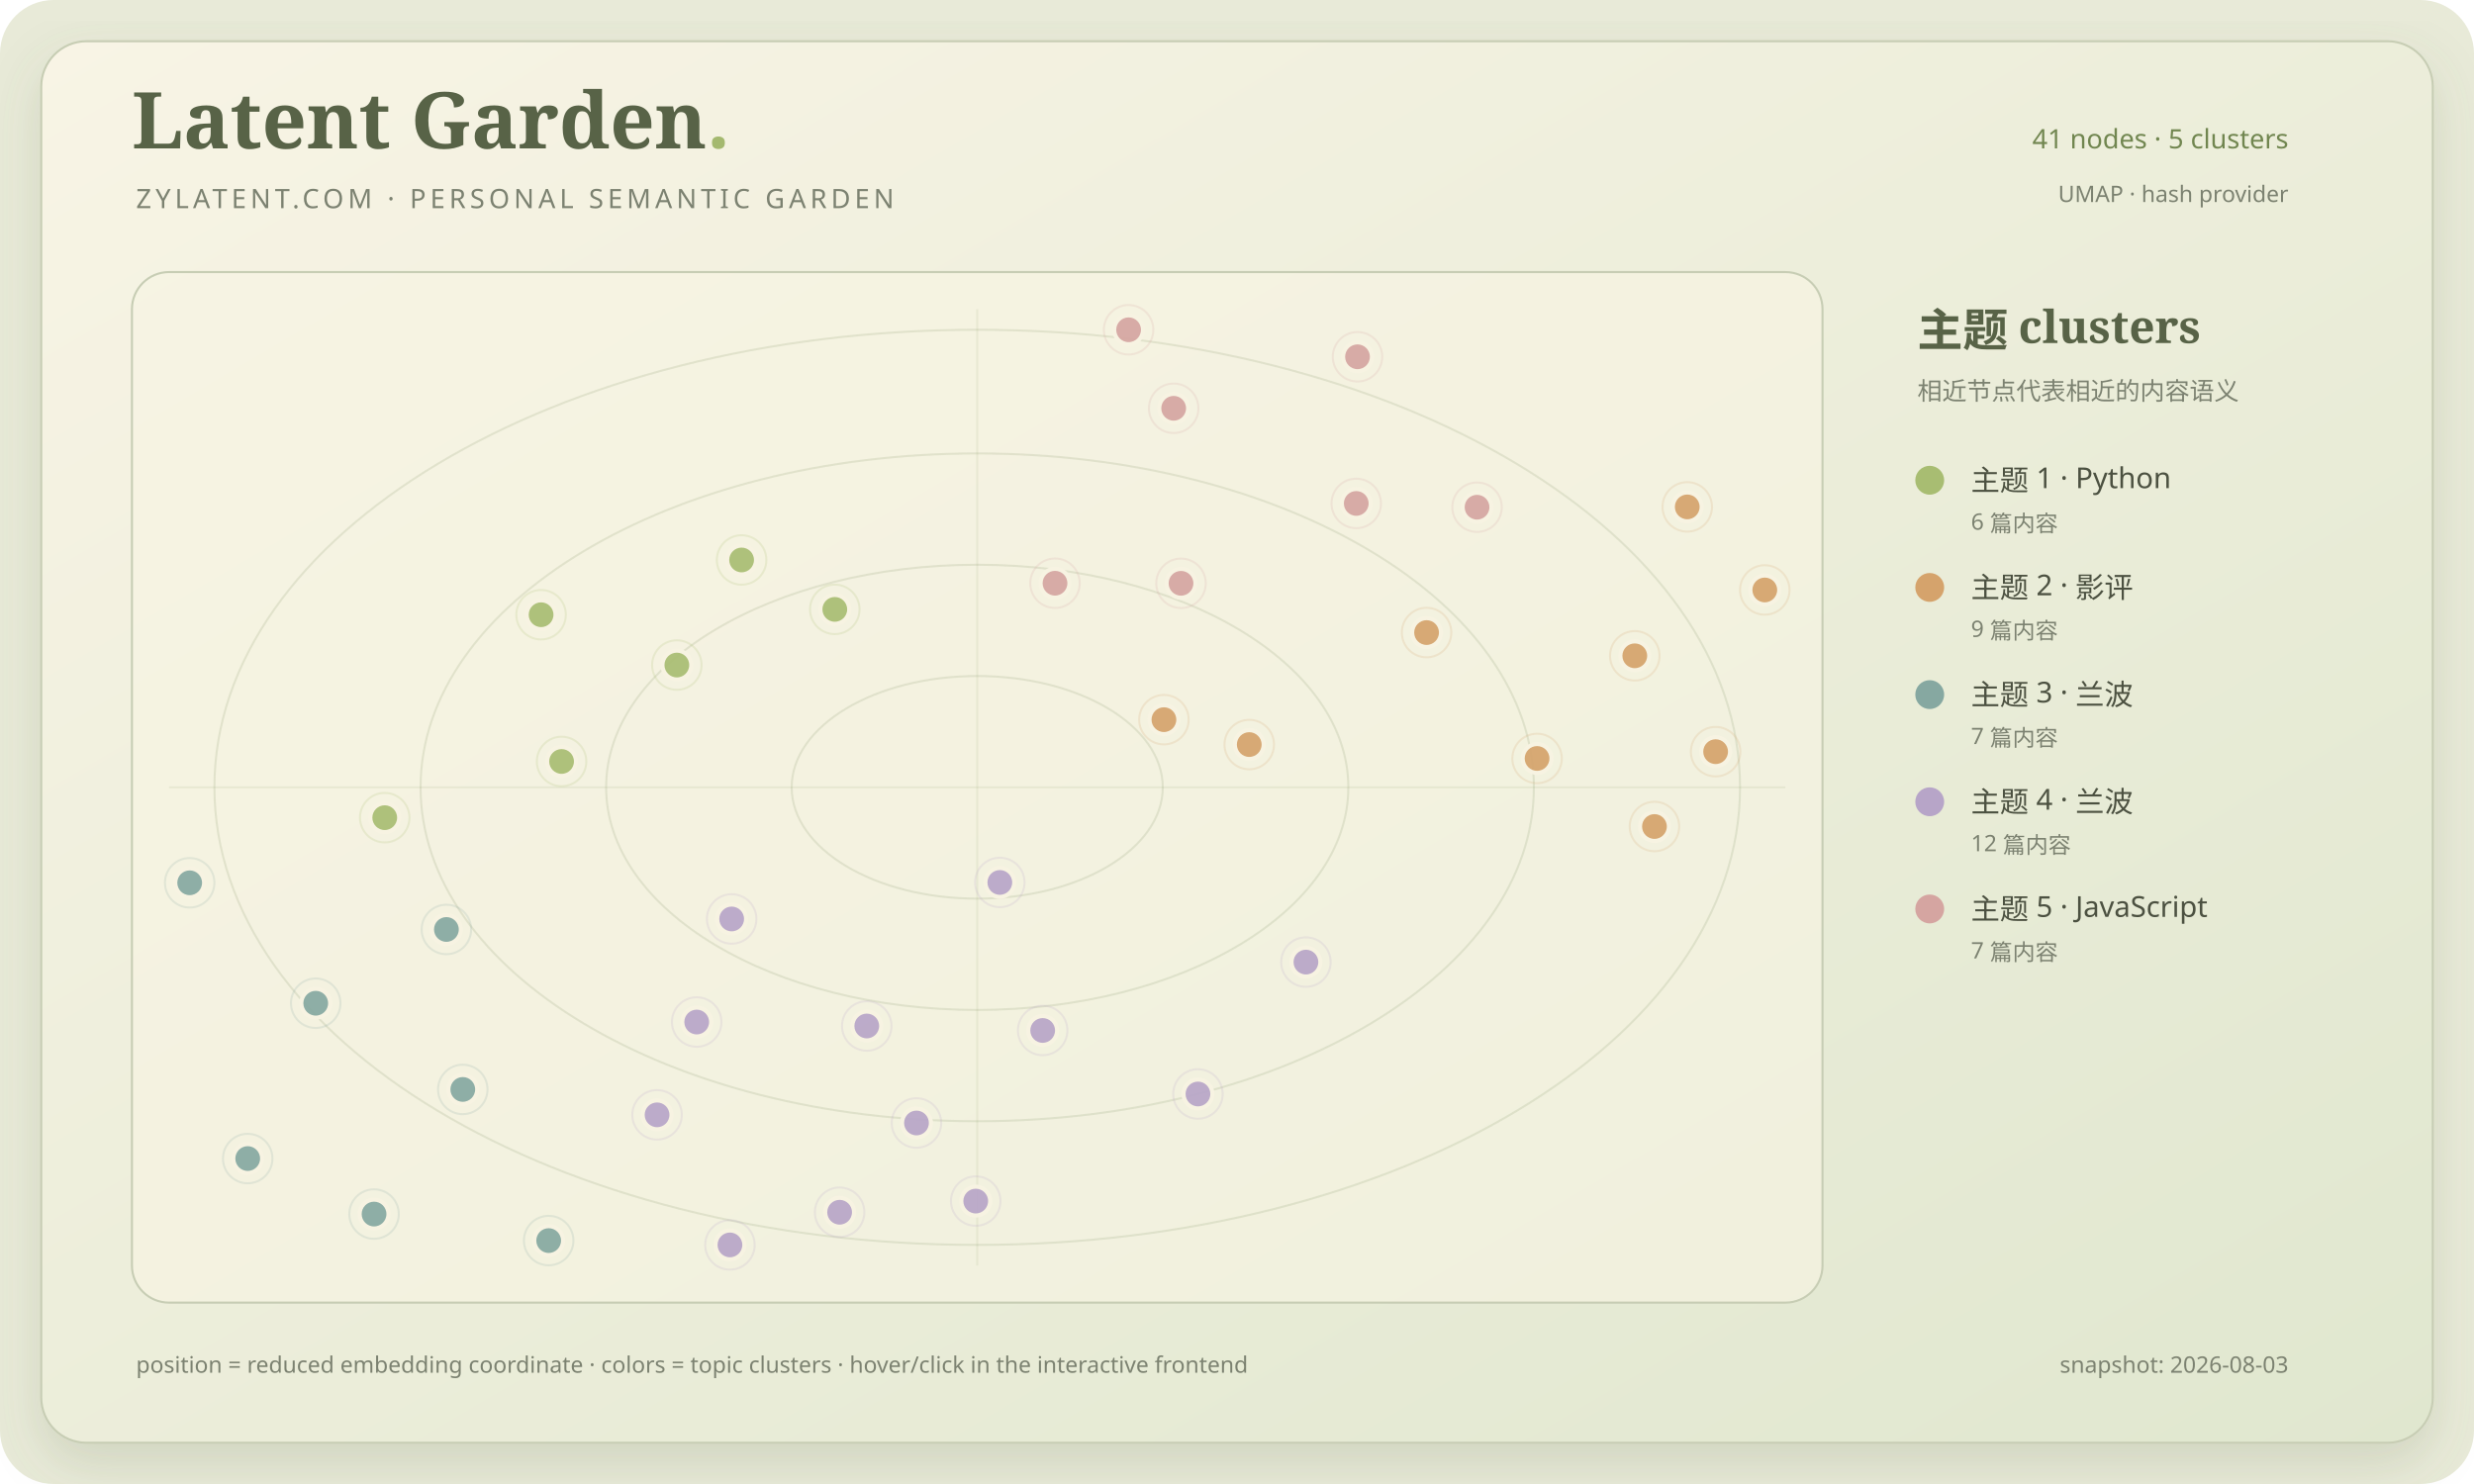
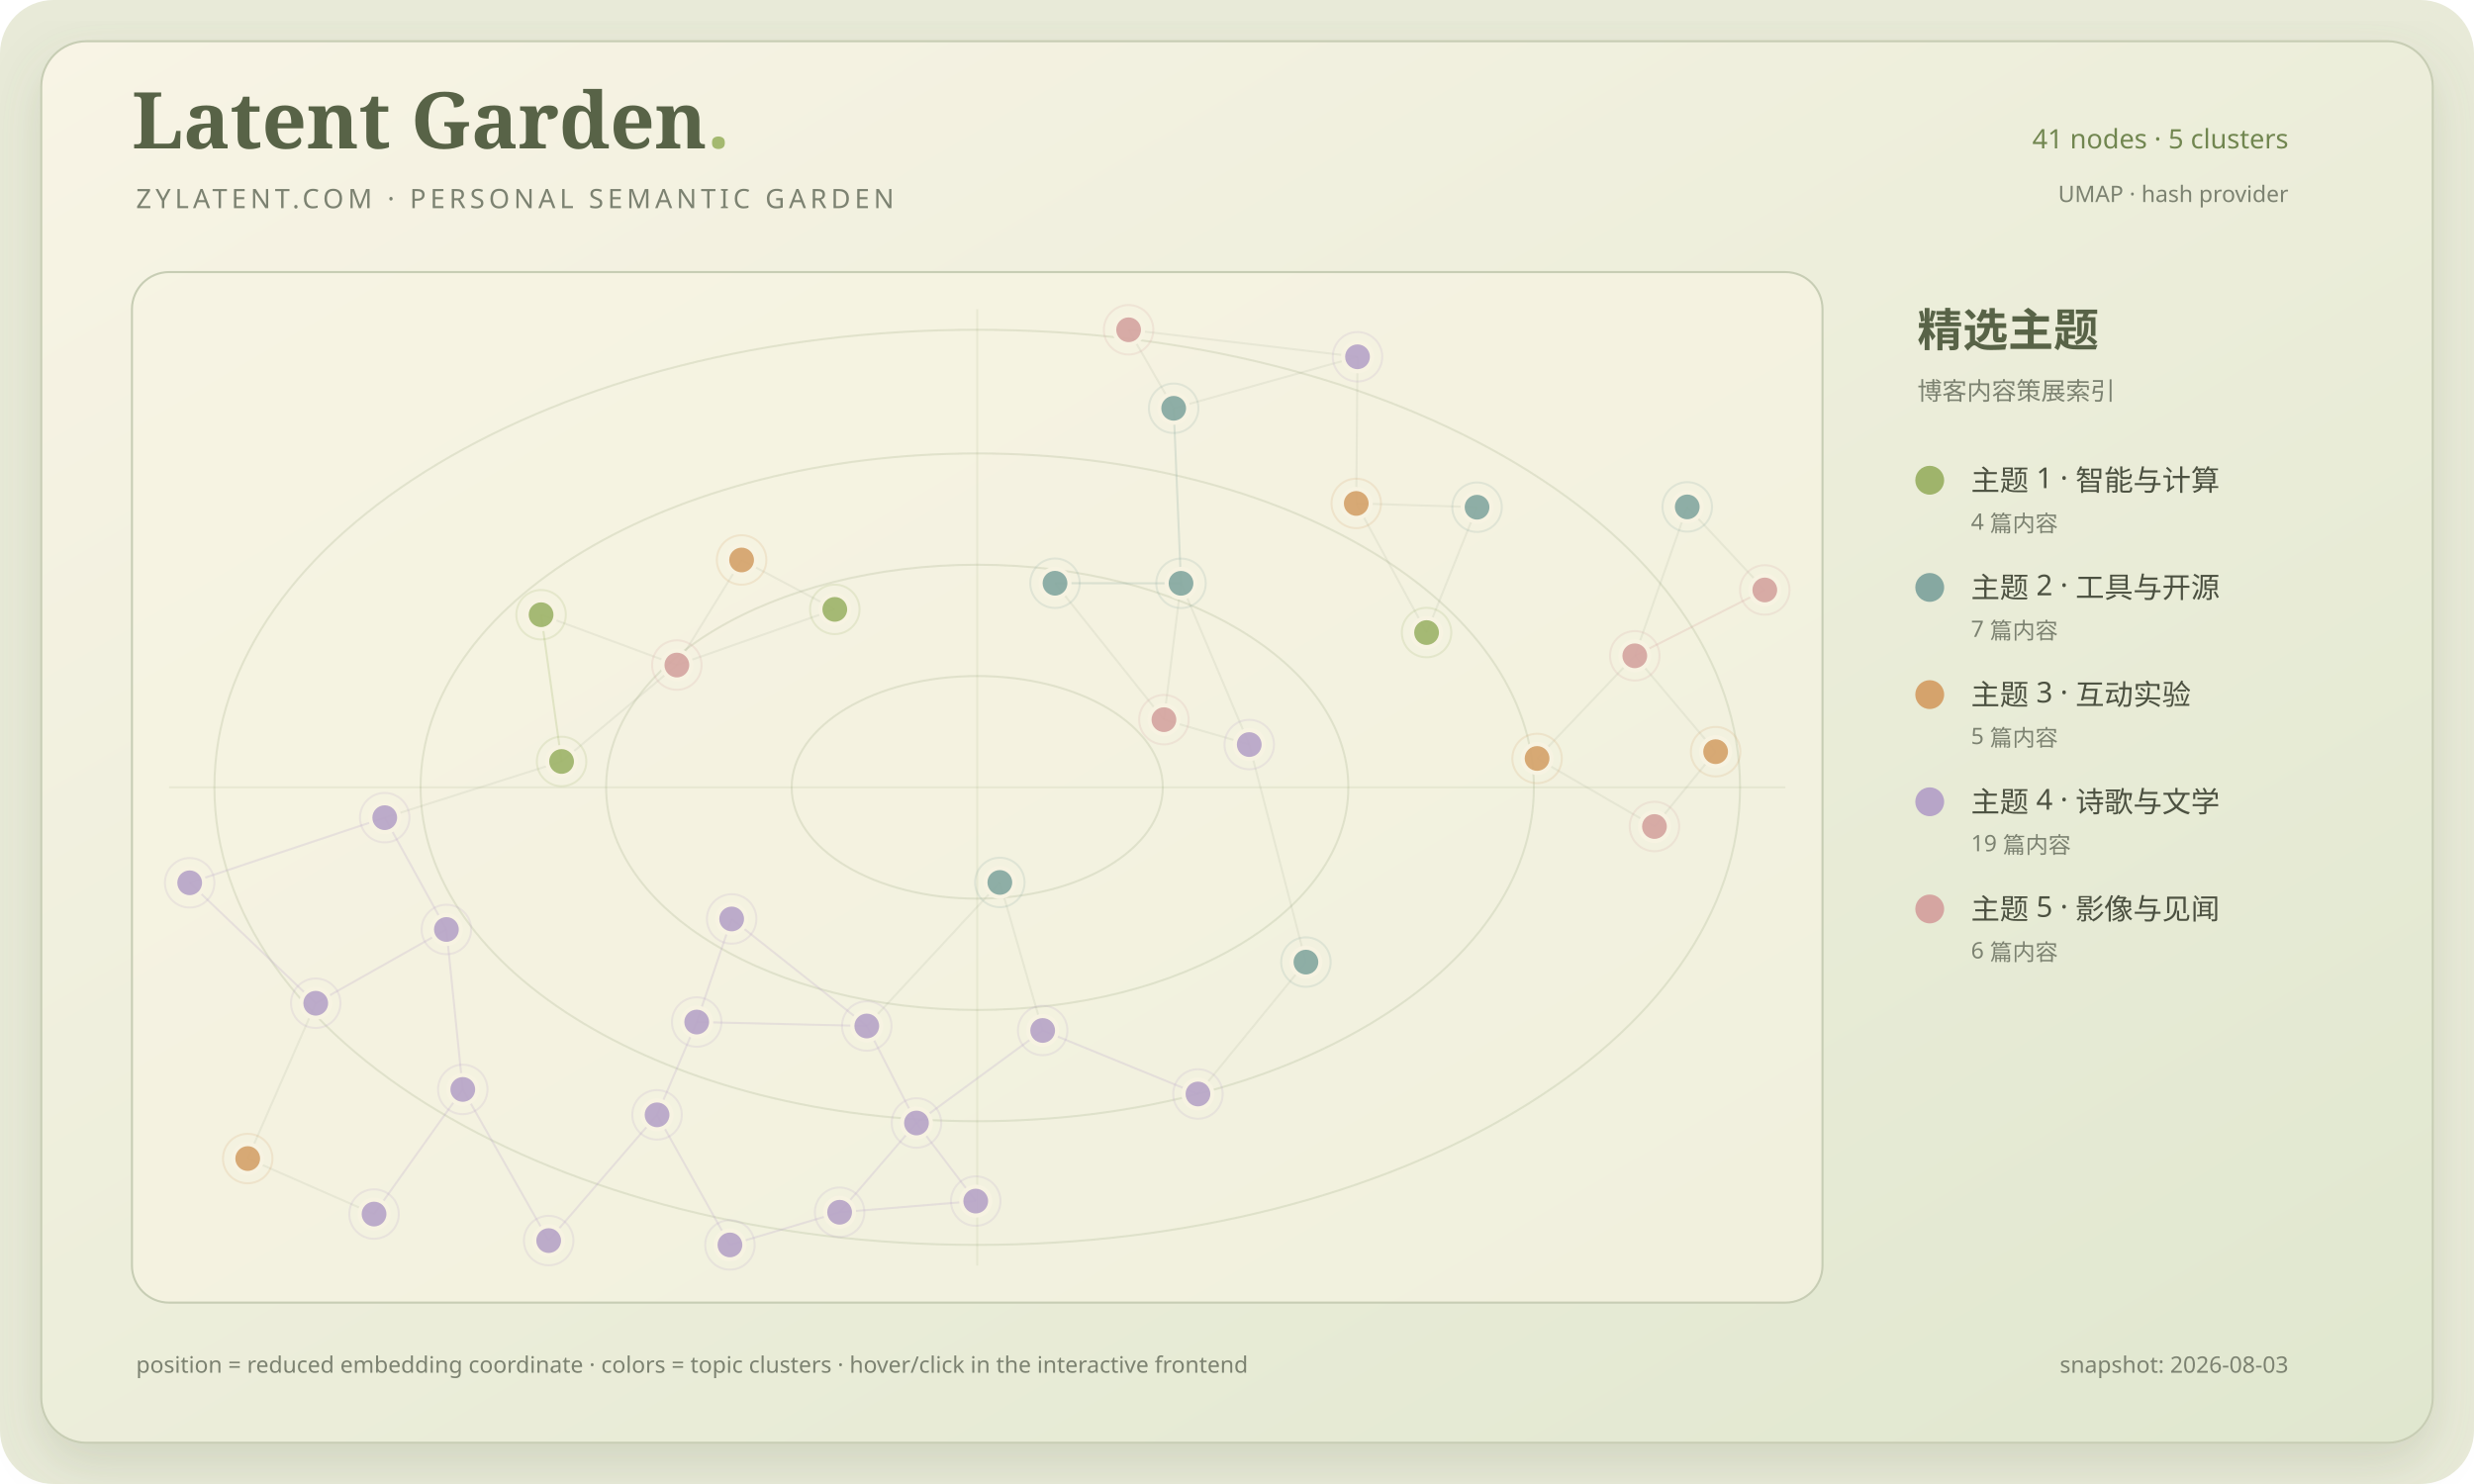
<svg xmlns="http://www.w3.org/2000/svg" viewBox="0 0 1200 720" role="img" aria-labelledby="title desc">
  <defs>
    <linearGradient id="paper" x1="0" y1="0" x2="1" y2="1">
      <stop stop-color="#f8f4e5" />
      <stop offset="1" stop-color="#e0e7cf" />
    </linearGradient>
    <filter id="shadow" x="-20%" y="-20%" width="140%" height="140%">
      <feDropShadow dx="0" dy="10" stdDeviation="12" flood-color="#697653" flood-opacity=".18" />
    </filter>
    <clipPath id="map-clip">
      <rect x="64" y="132" width="820" height="500" rx="18" />
    </clipPath>
  </defs>
  <rect width="1200" height="720" rx="26" fill="#e8ead8" />
  <rect x="20" y="20" width="1160" height="680" rx="22" fill="url(#paper)" stroke="#c7cdb4" filter="url(#shadow)" />
  <text x="64" y="72" fill="#586347" font-family="Georgia, serif" font-size="38" font-weight="700">Latent Garden<tspan fill="#a4b96f">.</tspan>
  </text>
  <text x="66" y="101" fill="#7c8271" font-family="Segoe UI, sans-serif" font-size="13" letter-spacing="2">ZYLATENT.COM · PERSONAL SEMANTIC GARDEN</text>
  <text x="1110" y="72" text-anchor="end" fill="#718650" font-family="Segoe UI, sans-serif" font-size="13">41 nodes · 5 clusters</text>
  <text x="1110" y="98" text-anchor="end" fill="#7c8271" font-family="Segoe UI, sans-serif" font-size="11">UMAP · hash provider</text>
  <rect x="64" y="132" width="820" height="500" rx="18" fill="#f7f3e2" fill-opacity=".64" stroke="#c7cdb4" />
  <g clip-path="url(#map-clip)">
    <ellipse cx="474.0" cy="382.0" rx="90" ry="54" fill="none" stroke="#87986a" stroke-opacity=".18" stroke-width="1" />
    <ellipse cx="474.0" cy="382.0" rx="180" ry="108" fill="none" stroke="#87986a" stroke-opacity=".18" stroke-width="1" />
    <ellipse cx="474.0" cy="382.0" rx="270" ry="162" fill="none" stroke="#87986a" stroke-opacity=".18" stroke-width="1" />
    <ellipse cx="474.0" cy="382.0" rx="370" ry="222" fill="none" stroke="#87986a" stroke-opacity=".18" stroke-width="1" />
    <path d="M 474.0 150 V 614" stroke="#87986a" stroke-opacity=".12" />
    <path d="M 82 382.0 H 866" stroke="#87986a" stroke-opacity=".12" />
-     <g>
-       <circle cx="272.39" cy="369.44" r="7" fill="#a8bd72" fill-opacity=".92" stroke="#f7f3e2" stroke-width="2" />
-       <circle cx="272.39" cy="369.44" r="12" fill="none" stroke="#a8bd72" stroke-opacity=".18" />
-     </g>
-     <g>
-       <circle cx="262.45" cy="298.25" r="7" fill="#a8bd72" fill-opacity=".92" stroke="#f7f3e2" stroke-width="2" />
-       <circle cx="262.45" cy="298.25" r="12" fill="none" stroke="#a8bd72" stroke-opacity=".18" />
-     </g>
-     <g>
-       <circle cx="716.43" cy="246.08" r="7" fill="#d5a5a1" fill-opacity=".92" stroke="#f7f3e2" stroke-width="2" />
-       <circle cx="716.43" cy="246.08" r="12" fill="none" stroke="#d5a5a1" stroke-opacity=".18" />
-     </g>
-     <g>
-       <circle cx="691.95" cy="306.90" r="7" fill="#d5a36c" fill-opacity=".92" stroke="#f7f3e2" stroke-width="2" />
-       <circle cx="691.95" cy="306.90" r="12" fill="none" stroke="#d5a36c" stroke-opacity=".18" />
-     </g>
-     <g>
-       <circle cx="633.43" cy="466.78" r="7" fill="#b7a5c8" fill-opacity=".92" stroke="#f7f3e2" stroke-width="2" />
-       <circle cx="633.43" cy="466.78" r="12" fill="none" stroke="#b7a5c8" stroke-opacity=".18" />
-     </g>
-     <g>
-       <circle cx="657.84" cy="244.25" r="7" fill="#d5a5a1" fill-opacity=".92" stroke="#f7f3e2" stroke-width="2" />
-       <circle cx="657.84" cy="244.25" r="12" fill="none" stroke="#d5a5a1" stroke-opacity=".18" />
-     </g>
-     <g>
-       <circle cx="120.15" cy="562.10" r="7" fill="#86a8a1" fill-opacity=".92" stroke="#f7f3e2" stroke-width="2" />
-       <circle cx="120.15" cy="562.10" r="12" fill="none" stroke="#86a8a1" stroke-opacity=".18" />
-     </g>
-     <g>
-       <circle cx="484.96" cy="428.14" r="7" fill="#b7a5c8" fill-opacity=".92" stroke="#f7f3e2" stroke-width="2" />
-       <circle cx="484.96" cy="428.14" r="12" fill="none" stroke="#b7a5c8" stroke-opacity=".18" />
-     </g>
-     <g>
-       <circle cx="792.94" cy="318.18" r="7" fill="#d5a36c" fill-opacity=".92" stroke="#f7f3e2" stroke-width="2" />
-       <circle cx="792.94" cy="318.18" r="12" fill="none" stroke="#d5a36c" stroke-opacity=".18" />
-     </g>
-     <g>
-       <circle cx="511.72" cy="282.96" r="7" fill="#d5a5a1" fill-opacity=".92" stroke="#f7f3e2" stroke-width="2" />
-       <circle cx="511.72" cy="282.96" r="12" fill="none" stroke="#d5a5a1" stroke-opacity=".18" />
-     </g>
-     <g>
-       <circle cx="572.84" cy="283.00" r="7" fill="#d5a5a1" fill-opacity=".92" stroke="#f7f3e2" stroke-width="2" />
-       <circle cx="572.84" cy="283.00" r="12" fill="none" stroke="#d5a5a1" stroke-opacity=".18" />
-     </g>
-     <g>
-       <circle cx="658.45" cy="173.10" r="7" fill="#d5a5a1" fill-opacity=".92" stroke="#f7f3e2" stroke-width="2" />
-       <circle cx="658.45" cy="173.10" r="12" fill="none" stroke="#d5a5a1" stroke-opacity=".18" />
-     </g>
-     <g>
-       <circle cx="605.94" cy="361.24" r="7" fill="#d5a36c" fill-opacity=".92" stroke="#f7f3e2" stroke-width="2" />
-       <circle cx="605.94" cy="361.24" r="12" fill="none" stroke="#d5a36c" stroke-opacity=".18" />
-     </g>
-     <g>
-       <circle cx="856.00" cy="286.23" r="7" fill="#d5a36c" fill-opacity=".92" stroke="#f7f3e2" stroke-width="2" />
-       <circle cx="856.00" cy="286.23" r="12" fill="none" stroke="#d5a36c" stroke-opacity=".18" />
-     </g>
-     <g>
-       <circle cx="569.28" cy="198.09" r="7" fill="#d5a5a1" fill-opacity=".92" stroke="#f7f3e2" stroke-width="2" />
-       <circle cx="569.28" cy="198.09" r="12" fill="none" stroke="#d5a5a1" stroke-opacity=".18" />
-     </g>
-     <g>
-       <circle cx="359.71" cy="271.68" r="7" fill="#a8bd72" fill-opacity=".92" stroke="#f7f3e2" stroke-width="2" />
-       <circle cx="359.71" cy="271.68" r="12" fill="none" stroke="#a8bd72" stroke-opacity=".18" />
-     </g>
-     <g>
-       <circle cx="404.91" cy="295.65" r="7" fill="#a8bd72" fill-opacity=".92" stroke="#f7f3e2" stroke-width="2" />
-       <circle cx="404.91" cy="295.65" r="12" fill="none" stroke="#a8bd72" stroke-opacity=".18" />
-     </g>
-     <g>
-       <circle cx="818.39" cy="245.93" r="7" fill="#d5a36c" fill-opacity=".92" stroke="#f7f3e2" stroke-width="2" />
-       <circle cx="818.39" cy="245.93" r="12" fill="none" stroke="#d5a36c" stroke-opacity=".18" />
-     </g>
-     <g>
-       <circle cx="564.55" cy="349.16" r="7" fill="#d5a36c" fill-opacity=".92" stroke="#f7f3e2" stroke-width="2" />
-       <circle cx="564.55" cy="349.16" r="12" fill="none" stroke="#d5a36c" stroke-opacity=".18" />
-     </g>
-     <g>
-       <circle cx="328.30" cy="322.66" r="7" fill="#a8bd72" fill-opacity=".92" stroke="#f7f3e2" stroke-width="2" />
-       <circle cx="328.30" cy="322.66" r="12" fill="none" stroke="#a8bd72" stroke-opacity=".18" />
-     </g>
-     <g>
-       <circle cx="92.00" cy="428.31" r="7" fill="#86a8a1" fill-opacity=".92" stroke="#f7f3e2" stroke-width="2" />
-       <circle cx="92.00" cy="428.31" r="12" fill="none" stroke="#86a8a1" stroke-opacity=".18" />
+     <line x1="272.39" y1="369.44" x2="262.45" y2="298.25" stroke="#9fb46b" stroke-opacity=".24" stroke-width="1" />
+     <line x1="272.39" y1="369.44" x2="328.30" y2="322.66" stroke="#879078" stroke-opacity=".12" stroke-width="1" />
+     <line x1="262.45" y1="298.25" x2="328.30" y2="322.66" stroke="#879078" stroke-opacity=".12" stroke-width="1" />
+     <line x1="716.43" y1="246.08" x2="657.84" y2="244.25" stroke="#879078" stroke-opacity=".12" stroke-width="1" />
+     <line x1="716.43" y1="246.08" x2="691.95" y2="306.90" stroke="#879078" stroke-opacity=".12" stroke-width="1" />
+     <line x1="691.95" y1="306.90" x2="657.84" y2="244.25" stroke="#879078" stroke-opacity=".12" stroke-width="1" />
+     <line x1="633.43" y1="466.78" x2="581.06" y2="530.77" stroke="#879078" stroke-opacity=".12" stroke-width="1" />
+     <line x1="633.43" y1="466.78" x2="605.94" y2="361.24" stroke="#879078" stroke-opacity=".12" stroke-width="1" />
+     <line x1="657.84" y1="244.25" x2="658.45" y2="173.10" stroke="#879078" stroke-opacity=".12" stroke-width="1" />
+     <line x1="120.15" y1="562.10" x2="181.43" y2="589.03" stroke="#879078" stroke-opacity=".12" stroke-width="1" />
+     <line x1="120.15" y1="562.10" x2="153.14" y2="486.74" stroke="#879078" stroke-opacity=".12" stroke-width="1" />
+     <line x1="484.96" y1="428.14" x2="505.74" y2="499.95" stroke="#879078" stroke-opacity=".12" stroke-width="1" />
+     <line x1="484.96" y1="428.14" x2="420.42" y2="497.78" stroke="#879078" stroke-opacity=".12" stroke-width="1" />
+     <line x1="792.94" y1="318.18" x2="832.15" y2="364.69" stroke="#879078" stroke-opacity=".12" stroke-width="1" />
+     <line x1="792.94" y1="318.18" x2="745.55" y2="367.98" stroke="#879078" stroke-opacity=".12" stroke-width="1" />
+     <line x1="511.72" y1="282.96" x2="572.84" y2="283.00" stroke="#86a8a1" stroke-opacity=".24" stroke-width="1" />
+     <line x1="511.72" y1="282.96" x2="564.55" y2="349.16" stroke="#879078" stroke-opacity=".12" stroke-width="1" />
+     <line x1="572.84" y1="283.00" x2="564.55" y2="349.16" stroke="#879078" stroke-opacity=".12" stroke-width="1" />
+     <line x1="658.45" y1="173.10" x2="569.28" y2="198.09" stroke="#879078" stroke-opacity=".12" stroke-width="1" />
+     <line x1="605.94" y1="361.24" x2="564.55" y2="349.16" stroke="#879078" stroke-opacity=".12" stroke-width="1" />
+     <line x1="605.94" y1="361.24" x2="572.84" y2="283.00" stroke="#879078" stroke-opacity=".12" stroke-width="1" />
+     <line x1="856.00" y1="286.23" x2="818.39" y2="245.93" stroke="#879078" stroke-opacity=".12" stroke-width="1" />
+     <line x1="856.00" y1="286.23" x2="792.94" y2="318.18" stroke="#d5a5a1" stroke-opacity=".24" stroke-width="1" />
+     <line x1="569.28" y1="198.09" x2="547.42" y2="160.00" stroke="#879078" stroke-opacity=".12" stroke-width="1" />
+     <line x1="569.28" y1="198.09" x2="572.84" y2="283.00" stroke="#86a8a1" stroke-opacity=".24" stroke-width="1" />
+     <line x1="359.71" y1="271.68" x2="404.91" y2="295.65" stroke="#879078" stroke-opacity=".12" stroke-width="1" />
+     <line x1="359.71" y1="271.68" x2="328.30" y2="322.66" stroke="#879078" stroke-opacity=".12" stroke-width="1" />
+     <line x1="404.91" y1="295.65" x2="328.30" y2="322.66" stroke="#879078" stroke-opacity=".12" stroke-width="1" />
+     <line x1="818.39" y1="245.93" x2="792.94" y2="318.18" stroke="#879078" stroke-opacity=".12" stroke-width="1" />
+     <line x1="92.00" y1="428.31" x2="153.14" y2="486.74" stroke="#b7a5c8" stroke-opacity=".24" stroke-width="1" />
+     <line x1="92.00" y1="428.31" x2="186.61" y2="396.71" stroke="#b7a5c8" stroke-opacity=".24" stroke-width="1" />
+     <line x1="473.27" y1="582.73" x2="444.53" y2="544.84" stroke="#b7a5c8" stroke-opacity=".24" stroke-width="1" />
+     <line x1="473.27" y1="582.73" x2="407.25" y2="588.15" stroke="#b7a5c8" stroke-opacity=".24" stroke-width="1" />
+     <line x1="745.55" y1="367.98" x2="802.48" y2="401.00" stroke="#879078" stroke-opacity=".12" stroke-width="1" />
+     <line x1="337.93" y1="495.86" x2="318.70" y2="540.89" stroke="#b7a5c8" stroke-opacity=".24" stroke-width="1" />
+     <line x1="337.93" y1="495.86" x2="354.89" y2="445.85" stroke="#b7a5c8" stroke-opacity=".24" stroke-width="1" />
+     <line x1="444.53" y1="544.84" x2="420.42" y2="497.78" stroke="#b7a5c8" stroke-opacity=".24" stroke-width="1" />
+     <line x1="153.14" y1="486.74" x2="216.52" y2="450.95" stroke="#b7a5c8" stroke-opacity=".24" stroke-width="1" />
+     <line x1="832.15" y1="364.69" x2="802.48" y2="401.00" stroke="#879078" stroke-opacity=".12" stroke-width="1" />
+     <line x1="181.43" y1="589.03" x2="224.47" y2="528.56" stroke="#b7a5c8" stroke-opacity=".24" stroke-width="1" />
+     <line x1="354.89" y1="445.85" x2="420.42" y2="497.78" stroke="#b7a5c8" stroke-opacity=".24" stroke-width="1" />
+     <line x1="581.06" y1="530.77" x2="505.74" y2="499.95" stroke="#b7a5c8" stroke-opacity=".24" stroke-width="1" />
+     <line x1="407.25" y1="588.15" x2="354.05" y2="604.00" stroke="#b7a5c8" stroke-opacity=".24" stroke-width="1" />
+     <line x1="407.25" y1="588.15" x2="444.53" y2="544.84" stroke="#b7a5c8" stroke-opacity=".24" stroke-width="1" />
+     <line x1="354.05" y1="604.00" x2="318.70" y2="540.89" stroke="#b7a5c8" stroke-opacity=".24" stroke-width="1" />
+     <line x1="505.74" y1="499.95" x2="444.53" y2="544.84" stroke="#b7a5c8" stroke-opacity=".24" stroke-width="1" />
+     <line x1="224.47" y1="528.56" x2="216.52" y2="450.95" stroke="#b7a5c8" stroke-opacity=".24" stroke-width="1" />
+     <line x1="420.42" y1="497.78" x2="337.93" y2="495.86" stroke="#b7a5c8" stroke-opacity=".24" stroke-width="1" />
+     <line x1="216.52" y1="450.95" x2="186.61" y2="396.71" stroke="#b7a5c8" stroke-opacity=".24" stroke-width="1" />
+     <line x1="266.13" y1="601.90" x2="318.70" y2="540.89" stroke="#b7a5c8" stroke-opacity=".24" stroke-width="1" />
+     <line x1="266.13" y1="601.90" x2="224.47" y2="528.56" stroke="#b7a5c8" stroke-opacity=".24" stroke-width="1" />
+     <line x1="186.61" y1="396.71" x2="272.39" y2="369.44" stroke="#879078" stroke-opacity=".12" stroke-width="1" />
+     <line x1="547.42" y1="160.00" x2="658.45" y2="173.10" stroke="#879078" stroke-opacity=".12" stroke-width="1" />
+     <g>
+       <circle cx="272.39" cy="369.44" r="7" fill="#9fb46b" fill-opacity=".92" stroke="#f7f3e2" stroke-width="2" />
+       <circle cx="272.39" cy="369.44" r="12" fill="none" stroke="#9fb46b" stroke-opacity=".18" />
+     </g>
+     <g>
+       <circle cx="262.45" cy="298.25" r="7" fill="#9fb46b" fill-opacity=".92" stroke="#f7f3e2" stroke-width="2" />
+       <circle cx="262.45" cy="298.25" r="12" fill="none" stroke="#9fb46b" stroke-opacity=".18" />
+     </g>
+     <g>
+       <circle cx="716.43" cy="246.08" r="7" fill="#86a8a1" fill-opacity=".92" stroke="#f7f3e2" stroke-width="2" />
+       <circle cx="716.43" cy="246.08" r="12" fill="none" stroke="#86a8a1" stroke-opacity=".18" />
+     </g>
+     <g>
+       <circle cx="691.95" cy="306.90" r="7" fill="#9fb46b" fill-opacity=".92" stroke="#f7f3e2" stroke-width="2" />
+       <circle cx="691.95" cy="306.90" r="12" fill="none" stroke="#9fb46b" stroke-opacity=".18" />
+     </g>
+     <g>
+       <circle cx="633.43" cy="466.78" r="7" fill="#86a8a1" fill-opacity=".92" stroke="#f7f3e2" stroke-width="2" />
+       <circle cx="633.43" cy="466.78" r="12" fill="none" stroke="#86a8a1" stroke-opacity=".18" />
+     </g>
+     <g>
+       <circle cx="657.84" cy="244.25" r="7" fill="#d5a36c" fill-opacity=".92" stroke="#f7f3e2" stroke-width="2" />
+       <circle cx="657.84" cy="244.25" r="12" fill="none" stroke="#d5a36c" stroke-opacity=".18" />
+     </g>
+     <g>
+       <circle cx="120.15" cy="562.10" r="7" fill="#d5a36c" fill-opacity=".92" stroke="#f7f3e2" stroke-width="2" />
+       <circle cx="120.15" cy="562.10" r="12" fill="none" stroke="#d5a36c" stroke-opacity=".18" />
+     </g>
+     <g>
+       <circle cx="484.96" cy="428.14" r="7" fill="#86a8a1" fill-opacity=".92" stroke="#f7f3e2" stroke-width="2" />
+       <circle cx="484.96" cy="428.14" r="12" fill="none" stroke="#86a8a1" stroke-opacity=".18" />
+     </g>
+     <g>
+       <circle cx="792.94" cy="318.18" r="7" fill="#d5a5a1" fill-opacity=".92" stroke="#f7f3e2" stroke-width="2" />
+       <circle cx="792.94" cy="318.18" r="12" fill="none" stroke="#d5a5a1" stroke-opacity=".18" />
+     </g>
+     <g>
+       <circle cx="511.72" cy="282.96" r="7" fill="#86a8a1" fill-opacity=".92" stroke="#f7f3e2" stroke-width="2" />
+       <circle cx="511.72" cy="282.96" r="12" fill="none" stroke="#86a8a1" stroke-opacity=".18" />
+     </g>
+     <g>
+       <circle cx="572.84" cy="283.00" r="7" fill="#86a8a1" fill-opacity=".92" stroke="#f7f3e2" stroke-width="2" />
+       <circle cx="572.84" cy="283.00" r="12" fill="none" stroke="#86a8a1" stroke-opacity=".18" />
+     </g>
+     <g>
+       <circle cx="658.45" cy="173.10" r="7" fill="#b7a5c8" fill-opacity=".92" stroke="#f7f3e2" stroke-width="2" />
+       <circle cx="658.45" cy="173.10" r="12" fill="none" stroke="#b7a5c8" stroke-opacity=".18" />
+     </g>
+     <g>
+       <circle cx="605.94" cy="361.24" r="7" fill="#b7a5c8" fill-opacity=".92" stroke="#f7f3e2" stroke-width="2" />
+       <circle cx="605.94" cy="361.24" r="12" fill="none" stroke="#b7a5c8" stroke-opacity=".18" />
+     </g>
+     <g>
+       <circle cx="856.00" cy="286.23" r="7" fill="#d5a5a1" fill-opacity=".92" stroke="#f7f3e2" stroke-width="2" />
+       <circle cx="856.00" cy="286.23" r="12" fill="none" stroke="#d5a5a1" stroke-opacity=".18" />
+     </g>
+     <g>
+       <circle cx="569.28" cy="198.09" r="7" fill="#86a8a1" fill-opacity=".92" stroke="#f7f3e2" stroke-width="2" />
+       <circle cx="569.28" cy="198.09" r="12" fill="none" stroke="#86a8a1" stroke-opacity=".18" />
+     </g>
+     <g>
+       <circle cx="359.71" cy="271.68" r="7" fill="#d5a36c" fill-opacity=".92" stroke="#f7f3e2" stroke-width="2" />
+       <circle cx="359.71" cy="271.68" r="12" fill="none" stroke="#d5a36c" stroke-opacity=".18" />
+     </g>
+     <g>
+       <circle cx="404.91" cy="295.65" r="7" fill="#9fb46b" fill-opacity=".92" stroke="#f7f3e2" stroke-width="2" />
+       <circle cx="404.91" cy="295.65" r="12" fill="none" stroke="#9fb46b" stroke-opacity=".18" />
+     </g>
+     <g>
+       <circle cx="818.39" cy="245.93" r="7" fill="#86a8a1" fill-opacity=".92" stroke="#f7f3e2" stroke-width="2" />
+       <circle cx="818.39" cy="245.93" r="12" fill="none" stroke="#86a8a1" stroke-opacity=".18" />
+     </g>
+     <g>
+       <circle cx="564.55" cy="349.16" r="7" fill="#d5a5a1" fill-opacity=".92" stroke="#f7f3e2" stroke-width="2" />
+       <circle cx="564.55" cy="349.16" r="12" fill="none" stroke="#d5a5a1" stroke-opacity=".18" />
+     </g>
+     <g>
+       <circle cx="328.30" cy="322.66" r="7" fill="#d5a5a1" fill-opacity=".92" stroke="#f7f3e2" stroke-width="2" />
+       <circle cx="328.30" cy="322.66" r="12" fill="none" stroke="#d5a5a1" stroke-opacity=".18" />
+     </g>
+     <g>
+       <circle cx="92.00" cy="428.31" r="7" fill="#b7a5c8" fill-opacity=".92" stroke="#f7f3e2" stroke-width="2" />
+       <circle cx="92.00" cy="428.31" r="12" fill="none" stroke="#b7a5c8" stroke-opacity=".18" />
    </g>
    <g>
      <circle cx="473.27" cy="582.73" r="7" fill="#b7a5c8" fill-opacity=".92" stroke="#f7f3e2" stroke-width="2" />
      <circle cx="473.27" cy="582.73" r="12" fill="none" stroke="#b7a5c8" stroke-opacity=".18" />
    </g>
    <g>
      <circle cx="745.55" cy="367.98" r="7" fill="#d5a36c" fill-opacity=".92" stroke="#f7f3e2" stroke-width="2" />
      <circle cx="745.55" cy="367.98" r="12" fill="none" stroke="#d5a36c" stroke-opacity=".18" />
    </g>
    <g>
      <circle cx="337.93" cy="495.86" r="7" fill="#b7a5c8" fill-opacity=".92" stroke="#f7f3e2" stroke-width="2" />
      <circle cx="337.93" cy="495.86" r="12" fill="none" stroke="#b7a5c8" stroke-opacity=".18" />
    </g>
    <g>
      <circle cx="444.53" cy="544.84" r="7" fill="#b7a5c8" fill-opacity=".92" stroke="#f7f3e2" stroke-width="2" />
      <circle cx="444.53" cy="544.84" r="12" fill="none" stroke="#b7a5c8" stroke-opacity=".18" />
    </g>
    <g>
-       <circle cx="153.14" cy="486.74" r="7" fill="#86a8a1" fill-opacity=".92" stroke="#f7f3e2" stroke-width="2" />
-       <circle cx="153.14" cy="486.74" r="12" fill="none" stroke="#86a8a1" stroke-opacity=".18" />
+       <circle cx="153.14" cy="486.74" r="7" fill="#b7a5c8" fill-opacity=".92" stroke="#f7f3e2" stroke-width="2" />
+       <circle cx="153.14" cy="486.74" r="12" fill="none" stroke="#b7a5c8" stroke-opacity=".18" />
    </g>
    <g>
      <circle cx="832.15" cy="364.69" r="7" fill="#d5a36c" fill-opacity=".92" stroke="#f7f3e2" stroke-width="2" />
      <circle cx="832.15" cy="364.69" r="12" fill="none" stroke="#d5a36c" stroke-opacity=".18" />
    </g>
    <g>
-       <circle cx="181.43" cy="589.03" r="7" fill="#86a8a1" fill-opacity=".92" stroke="#f7f3e2" stroke-width="2" />
-       <circle cx="181.43" cy="589.03" r="12" fill="none" stroke="#86a8a1" stroke-opacity=".18" />
+       <circle cx="181.43" cy="589.03" r="7" fill="#b7a5c8" fill-opacity=".92" stroke="#f7f3e2" stroke-width="2" />
+       <circle cx="181.43" cy="589.03" r="12" fill="none" stroke="#b7a5c8" stroke-opacity=".18" />
    </g>
    <g>
      <circle cx="354.89" cy="445.85" r="7" fill="#b7a5c8" fill-opacity=".92" stroke="#f7f3e2" stroke-width="2" />
      <circle cx="354.89" cy="445.85" r="12" fill="none" stroke="#b7a5c8" stroke-opacity=".18" />
    </g>
    <g>
      <circle cx="581.06" cy="530.77" r="7" fill="#b7a5c8" fill-opacity=".92" stroke="#f7f3e2" stroke-width="2" />
      <circle cx="581.06" cy="530.77" r="12" fill="none" stroke="#b7a5c8" stroke-opacity=".18" />
    </g>
    <g>
      <circle cx="407.25" cy="588.15" r="7" fill="#b7a5c8" fill-opacity=".92" stroke="#f7f3e2" stroke-width="2" />
      <circle cx="407.25" cy="588.15" r="12" fill="none" stroke="#b7a5c8" stroke-opacity=".18" />
    </g>
    <g>
      <circle cx="354.05" cy="604.00" r="7" fill="#b7a5c8" fill-opacity=".92" stroke="#f7f3e2" stroke-width="2" />
      <circle cx="354.05" cy="604.00" r="12" fill="none" stroke="#b7a5c8" stroke-opacity=".18" />
    </g>
    <g>
-       <circle cx="802.48" cy="401.00" r="7" fill="#d5a36c" fill-opacity=".92" stroke="#f7f3e2" stroke-width="2" />
-       <circle cx="802.48" cy="401.00" r="12" fill="none" stroke="#d5a36c" stroke-opacity=".18" />
+       <circle cx="802.48" cy="401.00" r="7" fill="#d5a5a1" fill-opacity=".92" stroke="#f7f3e2" stroke-width="2" />
+       <circle cx="802.48" cy="401.00" r="12" fill="none" stroke="#d5a5a1" stroke-opacity=".18" />
    </g>
    <g>
      <circle cx="318.70" cy="540.89" r="7" fill="#b7a5c8" fill-opacity=".92" stroke="#f7f3e2" stroke-width="2" />
      <circle cx="318.70" cy="540.89" r="12" fill="none" stroke="#b7a5c8" stroke-opacity=".18" />
    </g>
    <g>
      <circle cx="505.74" cy="499.95" r="7" fill="#b7a5c8" fill-opacity=".92" stroke="#f7f3e2" stroke-width="2" />
      <circle cx="505.74" cy="499.95" r="12" fill="none" stroke="#b7a5c8" stroke-opacity=".18" />
    </g>
    <g>
-       <circle cx="224.47" cy="528.56" r="7" fill="#86a8a1" fill-opacity=".92" stroke="#f7f3e2" stroke-width="2" />
-       <circle cx="224.47" cy="528.56" r="12" fill="none" stroke="#86a8a1" stroke-opacity=".18" />
+       <circle cx="224.47" cy="528.56" r="7" fill="#b7a5c8" fill-opacity=".92" stroke="#f7f3e2" stroke-width="2" />
+       <circle cx="224.47" cy="528.56" r="12" fill="none" stroke="#b7a5c8" stroke-opacity=".18" />
    </g>
    <g>
      <circle cx="420.42" cy="497.78" r="7" fill="#b7a5c8" fill-opacity=".92" stroke="#f7f3e2" stroke-width="2" />
      <circle cx="420.42" cy="497.78" r="12" fill="none" stroke="#b7a5c8" stroke-opacity=".18" />
    </g>
    <g>
-       <circle cx="216.52" cy="450.95" r="7" fill="#86a8a1" fill-opacity=".92" stroke="#f7f3e2" stroke-width="2" />
-       <circle cx="216.52" cy="450.95" r="12" fill="none" stroke="#86a8a1" stroke-opacity=".18" />
-     </g>
-     <g>
-       <circle cx="266.13" cy="601.90" r="7" fill="#86a8a1" fill-opacity=".92" stroke="#f7f3e2" stroke-width="2" />
-       <circle cx="266.13" cy="601.90" r="12" fill="none" stroke="#86a8a1" stroke-opacity=".18" />
-     </g>
-     <g>
-       <circle cx="186.61" cy="396.71" r="7" fill="#a8bd72" fill-opacity=".92" stroke="#f7f3e2" stroke-width="2" />
-       <circle cx="186.61" cy="396.71" r="12" fill="none" stroke="#a8bd72" stroke-opacity=".18" />
+       <circle cx="216.52" cy="450.95" r="7" fill="#b7a5c8" fill-opacity=".92" stroke="#f7f3e2" stroke-width="2" />
+       <circle cx="216.52" cy="450.95" r="12" fill="none" stroke="#b7a5c8" stroke-opacity=".18" />
+     </g>
+     <g>
+       <circle cx="266.13" cy="601.90" r="7" fill="#b7a5c8" fill-opacity=".92" stroke="#f7f3e2" stroke-width="2" />
+       <circle cx="266.13" cy="601.90" r="12" fill="none" stroke="#b7a5c8" stroke-opacity=".18" />
+     </g>
+     <g>
+       <circle cx="186.61" cy="396.71" r="7" fill="#b7a5c8" fill-opacity=".92" stroke="#f7f3e2" stroke-width="2" />
+       <circle cx="186.61" cy="396.71" r="12" fill="none" stroke="#b7a5c8" stroke-opacity=".18" />
    </g>
    <g>
      <circle cx="547.42" cy="160.00" r="7" fill="#d5a5a1" fill-opacity=".92" stroke="#f7f3e2" stroke-width="2" />
      <circle cx="547.42" cy="160.00" r="12" fill="none" stroke="#d5a5a1" stroke-opacity=".18" />
    </g>
  </g>
-   <text x="930" y="168" fill="#586347" font-family="Georgia, serif" font-size="22" font-weight="700">主题 clusters</text>
-   <text x="930" y="194" fill="#7c8271" font-family="Segoe UI, sans-serif" font-size="12">相近节点代表相近的内容语义</text>
-   <circle cx="936" cy="233" r="7" fill="#a8bd72" />
-   <text x="956" y="238" fill="#4c5141" font-family="Segoe UI, sans-serif" font-size="14">主题 1 · Python</text>
-   <text x="956" y="257" fill="#7c8271" font-family="Segoe UI, sans-serif" font-size="11">6 篇内容</text>
-   <circle cx="936" cy="285" r="7" fill="#d5a36c" />
-   <text x="956" y="290" fill="#4c5141" font-family="Segoe UI, sans-serif" font-size="14">主题 2 · 影评</text>
-   <text x="956" y="309" fill="#7c8271" font-family="Segoe UI, sans-serif" font-size="11">9 篇内容</text>
-   <circle cx="936" cy="337" r="7" fill="#86a8a1" />
-   <text x="956" y="342" fill="#4c5141" font-family="Segoe UI, sans-serif" font-size="14">主题 3 · 兰波</text>
-   <text x="956" y="361" fill="#7c8271" font-family="Segoe UI, sans-serif" font-size="11">7 篇内容</text>
+   <text x="930" y="168" fill="#586347" font-family="Georgia, serif" font-size="22" font-weight="700">精选主题</text>
+   <text x="930" y="194" fill="#7c8271" font-family="Segoe UI, sans-serif" font-size="12">博客内容策展索引</text>
+   <circle cx="936" cy="233" r="7" fill="#9fb46b" />
+   <text x="956" y="238" fill="#4c5141" font-family="Segoe UI, sans-serif" font-size="14">主题 1 · 智能与计算</text>
+   <text x="956" y="257" fill="#7c8271" font-family="Segoe UI, sans-serif" font-size="11">4 篇内容</text>
+   <circle cx="936" cy="285" r="7" fill="#86a8a1" />
+   <text x="956" y="290" fill="#4c5141" font-family="Segoe UI, sans-serif" font-size="14">主题 2 · 工具与开源</text>
+   <text x="956" y="309" fill="#7c8271" font-family="Segoe UI, sans-serif" font-size="11">7 篇内容</text>
+   <circle cx="936" cy="337" r="7" fill="#d5a36c" />
+   <text x="956" y="342" fill="#4c5141" font-family="Segoe UI, sans-serif" font-size="14">主题 3 · 互动实验</text>
+   <text x="956" y="361" fill="#7c8271" font-family="Segoe UI, sans-serif" font-size="11">5 篇内容</text>
  <circle cx="936" cy="389" r="7" fill="#b7a5c8" />
-   <text x="956" y="394" fill="#4c5141" font-family="Segoe UI, sans-serif" font-size="14">主题 4 · 兰波</text>
-   <text x="956" y="413" fill="#7c8271" font-family="Segoe UI, sans-serif" font-size="11">12 篇内容</text>
+   <text x="956" y="394" fill="#4c5141" font-family="Segoe UI, sans-serif" font-size="14">主题 4 · 诗歌与文学</text>
+   <text x="956" y="413" fill="#7c8271" font-family="Segoe UI, sans-serif" font-size="11">19 篇内容</text>
  <circle cx="936" cy="441" r="7" fill="#d5a5a1" />
-   <text x="956" y="446" fill="#4c5141" font-family="Segoe UI, sans-serif" font-size="14">主题 5 · JavaScript</text>
-   <text x="956" y="465" fill="#7c8271" font-family="Segoe UI, sans-serif" font-size="11">7 篇内容</text>
+   <text x="956" y="446" fill="#4c5141" font-family="Segoe UI, sans-serif" font-size="14">主题 5 · 影像与见闻</text>
+   <text x="956" y="465" fill="#7c8271" font-family="Segoe UI, sans-serif" font-size="11">6 篇内容</text>
  <text x="66" y="666" fill="#7c8271" font-family="Segoe UI, sans-serif" font-size="11">position = reduced embedding coordinate · colors = topic clusters · hover/click in the interactive frontend</text>
  <text x="1110" y="666" text-anchor="end" fill="#7c8271" font-family="Segoe UI, sans-serif" font-size="11">snapshot: 2026-08-03</text>
</svg>
